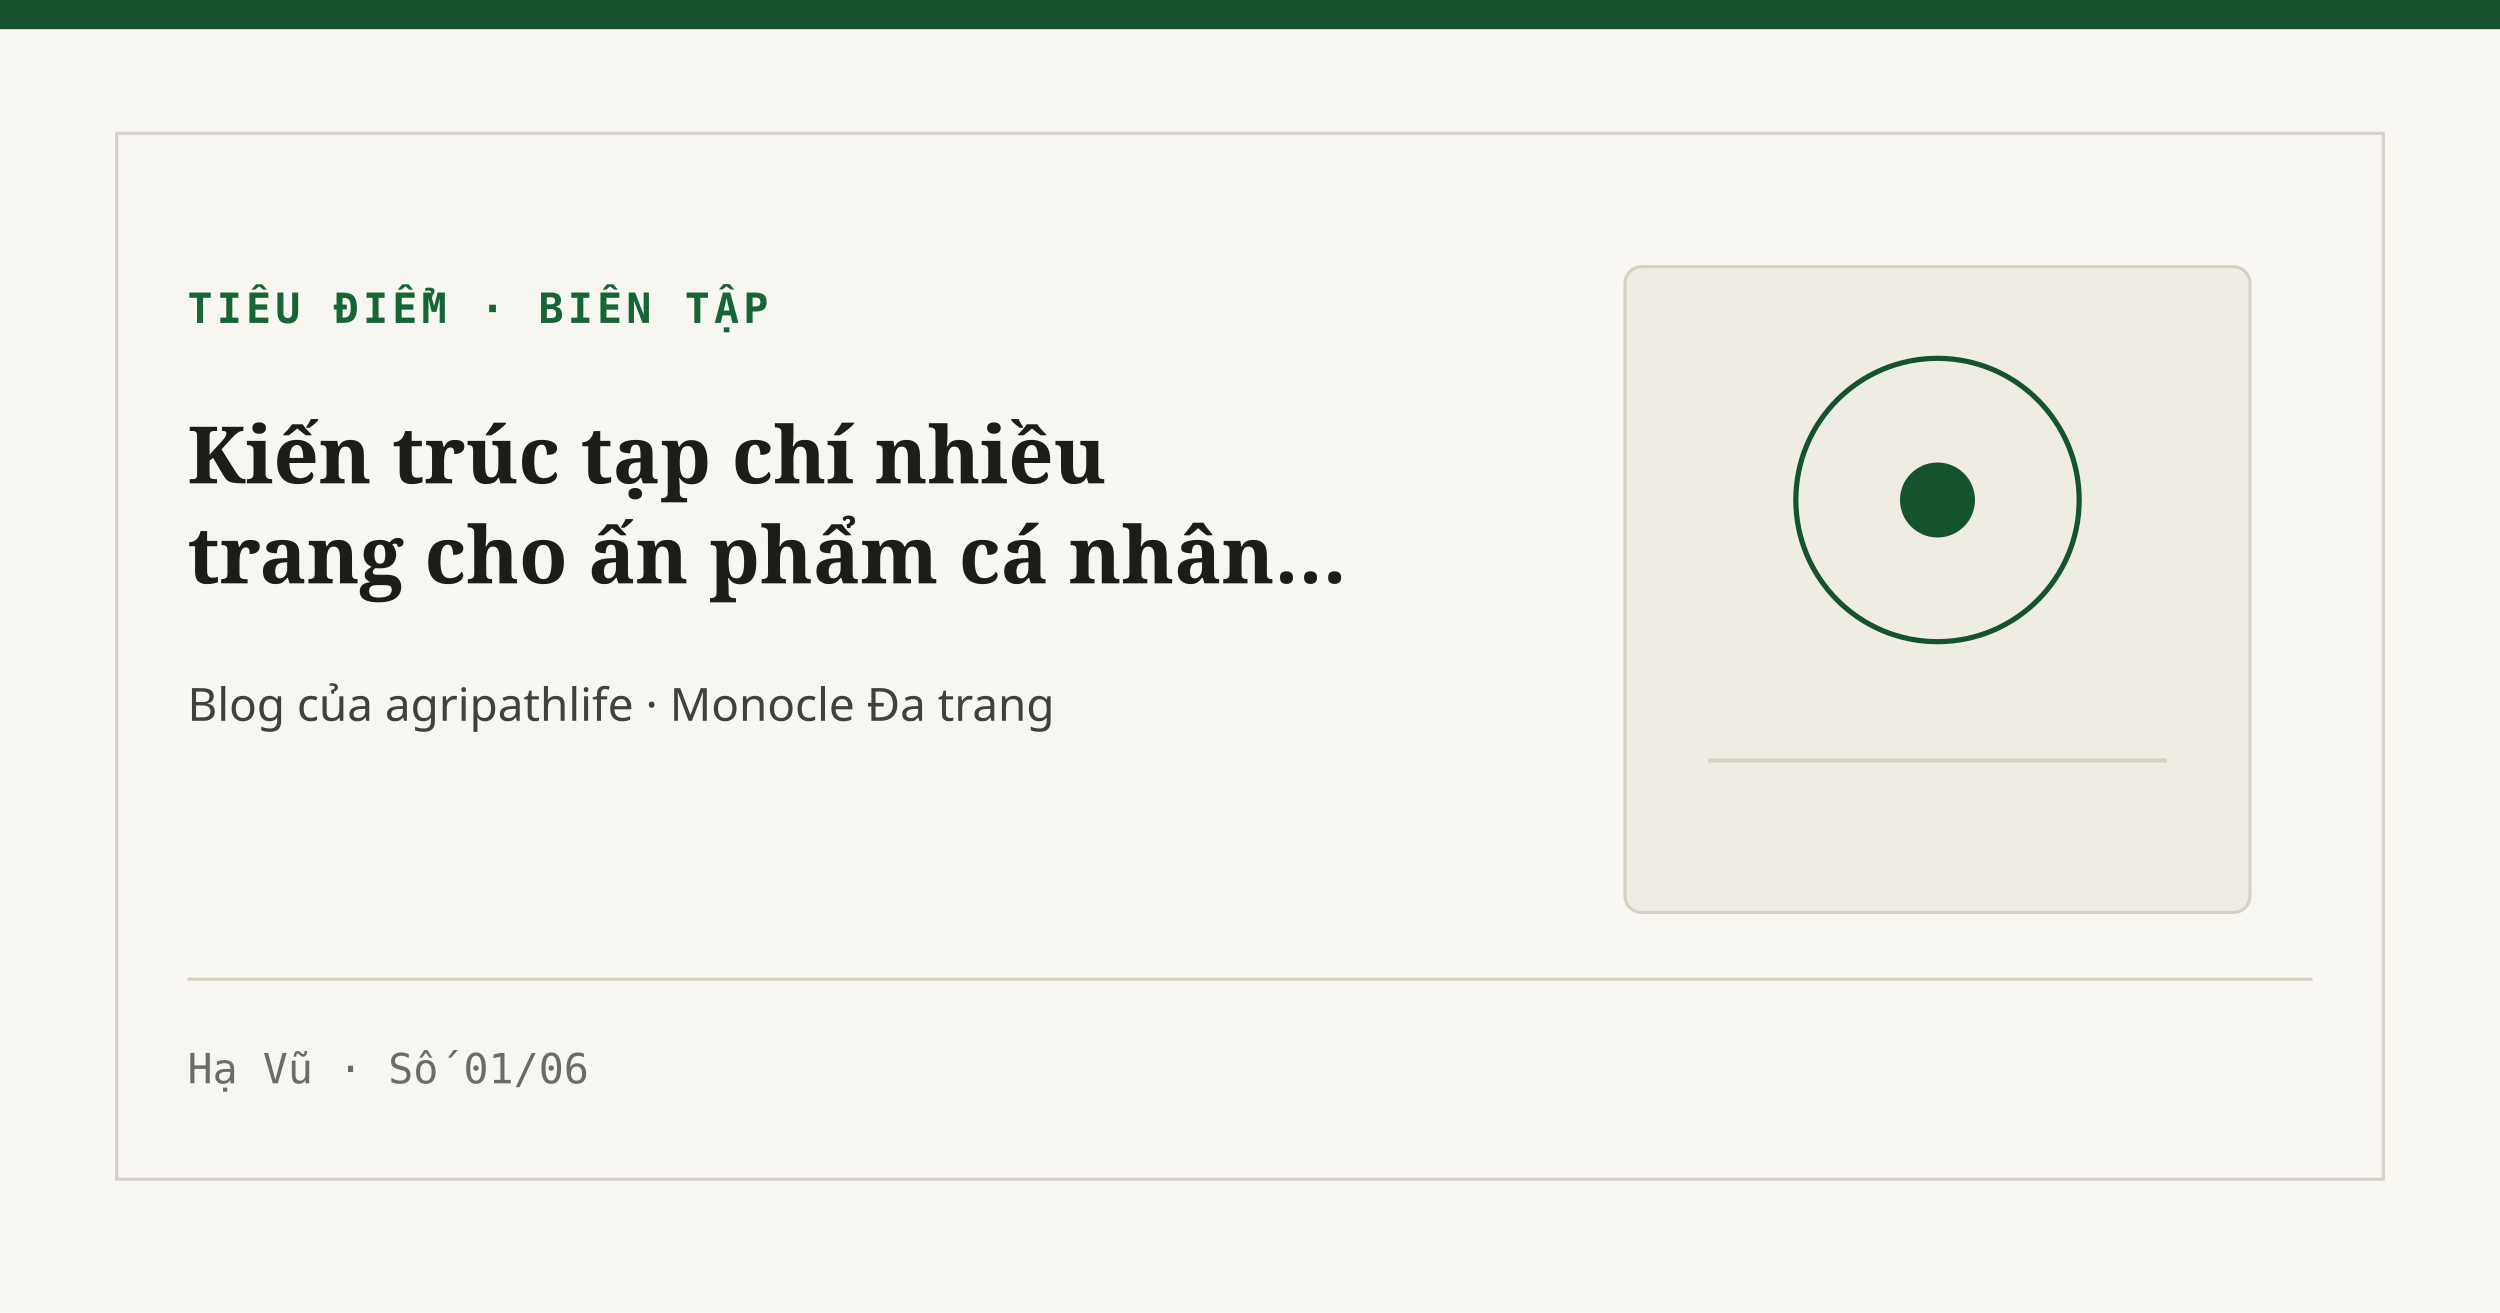
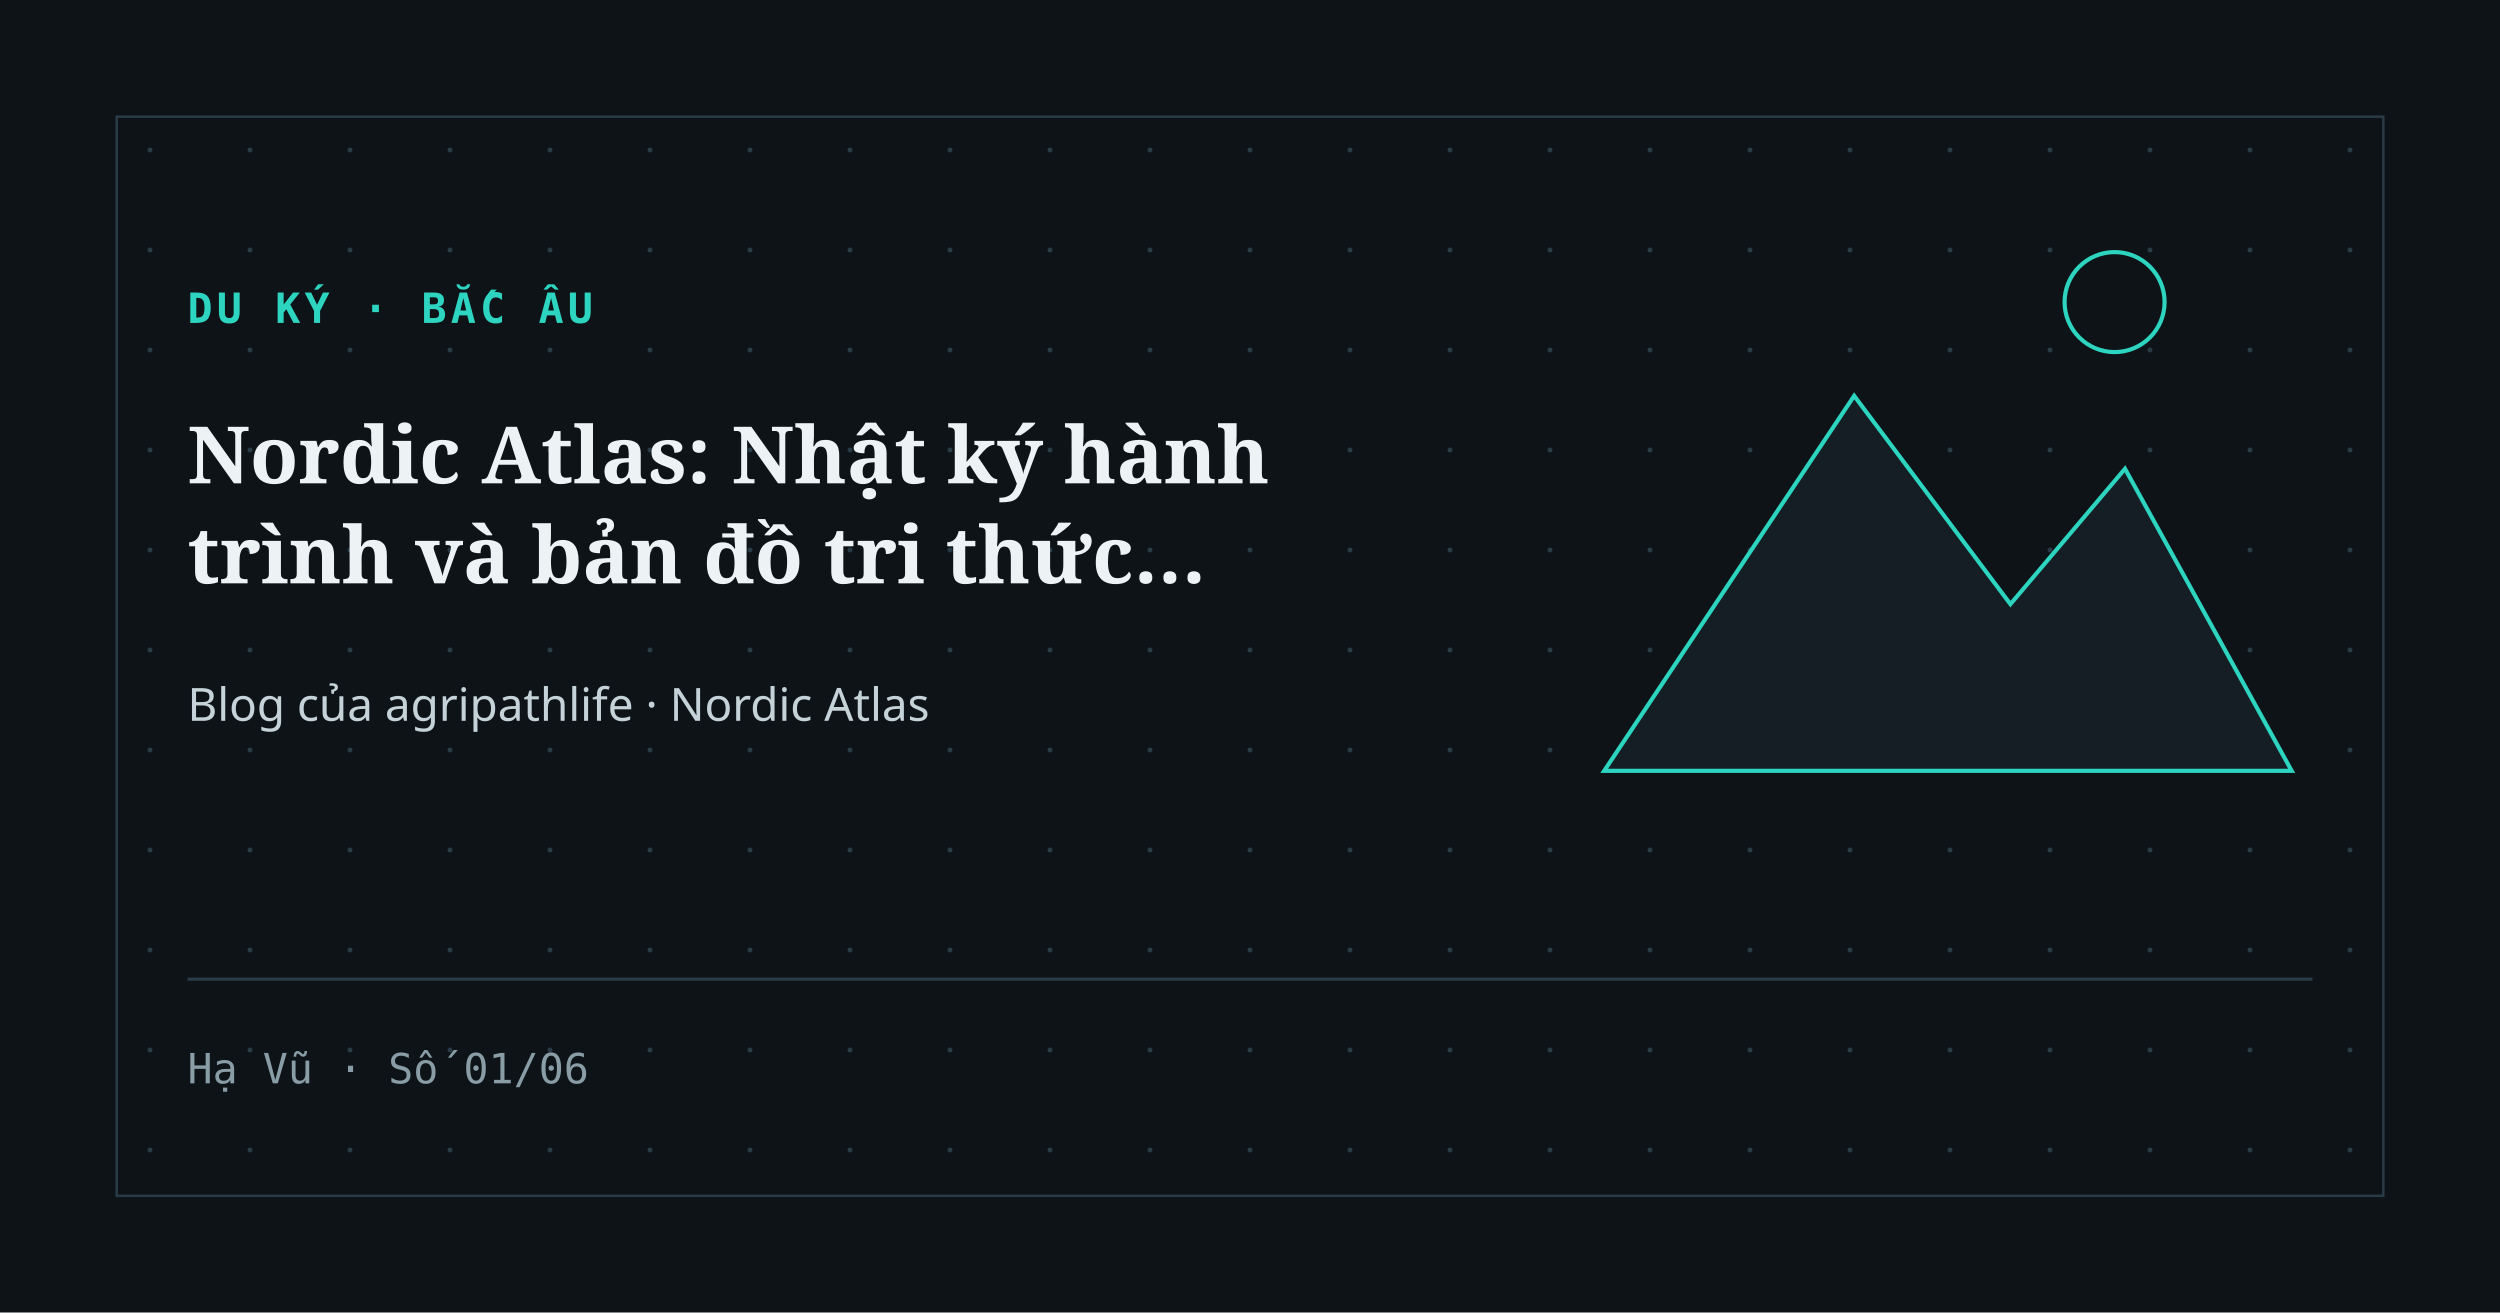
<svg xmlns="http://www.w3.org/2000/svg" width="1200" height="630" viewBox="0 0 1200 630" fill="none">
-   <rect width="1200" height="630" fill="#F8F6F0" />
-   <rect x="0" y="0" width="1200" height="14" fill="#14532D" />
-   <rect x="56" y="64" width="1088" height="502" fill="none" stroke="#D7D0C3" stroke-width="1.5" />
-   <rect x="780" y="128" width="300" height="310" rx="8" fill="#EFECE3" stroke="#D7D0C3" stroke-width="1.5" />
-   <circle cx="930" cy="240" r="68" fill="none" stroke="#14532D" stroke-width="2.5" />
-   <circle cx="930" cy="240" r="18" fill="#14532D" />
-   <line x1="820" y1="365" x2="1040" y2="365" stroke="#D7D0C3" stroke-width="2" />
-   <text x="90" y="155" font-family="monospace" font-size="20" font-weight="700" letter-spacing="2" fill="#166534">TIÊU ĐIỂM · BIÊN TẬP</text>
-   <text x="90" y="232" font-family="Georgia, serif" font-weight="700" font-size="38" fill="#1A1D1A">
-     <tspan x="90" dy="0">Kiến trúc tạp chí nhiều</tspan>
-     <tspan x="90" dy="48">trang cho ấn phẩm cá nhân…</tspan>
+   <rect width="1200" height="630" fill="#0D1317" />
+   <defs>
+     <pattern id="atlas-1" width="48" height="48" patternUnits="userSpaceOnUse">
+       <circle cx="24" cy="24" r="1.2" fill="#293B46" />
+     </pattern>
+   </defs>
+   <rect x="56" y="56" width="1088" height="518" fill="url(#atlas-1)" stroke="#293B46" stroke-width="1.2" />
+   <path d="M770 370 L890 190 L965 290 L1020 225 L1100 370 Z" fill="#141E24" stroke="#2DD4BF" stroke-width="2" />
+   <circle cx="1015" cy="145" r="24" fill="none" stroke="#2DD4BF" stroke-width="2" />
+   <text x="90" y="155" font-family="monospace" font-size="20" font-weight="700" letter-spacing="2" fill="#2DD4BF">DU KÝ · BẮC ÂU</text>
+   <text x="90" y="232" font-family="Georgia, serif" font-weight="700" font-size="38" fill="#EDF2F4">
+     <tspan x="90" dy="0">Nordic Atlas: Nhật ký hành</tspan>
+     <tspan x="90" dy="48">trình và bản đồ tri thức…</tspan>
  </text>
-   <text x="90" y="346" font-family="sans-serif" font-size="22" fill="#3D423D">Blog của agripathlife · Monocle Đa trang</text>
-   <line x1="90" y1="470" x2="1110" y2="470" stroke="#D7D0C3" stroke-width="1.5" />
-   <text x="90" y="520" font-family="monospace" font-size="20" fill="#676E66">Hạ Vũ · Số 01/06</text>
+   <text x="90" y="346" font-family="sans-serif" font-size="22" fill="#C5D3D9">Blog của agripathlife · Nordic Atlas</text>
+   <line x1="90" y1="470" x2="1110" y2="470" stroke="#293B46" stroke-width="1.5" />
+   <text x="90" y="520" font-family="monospace" font-size="20" fill="#889DA6">Hạ Vũ · Số 01/06</text>
</svg>
